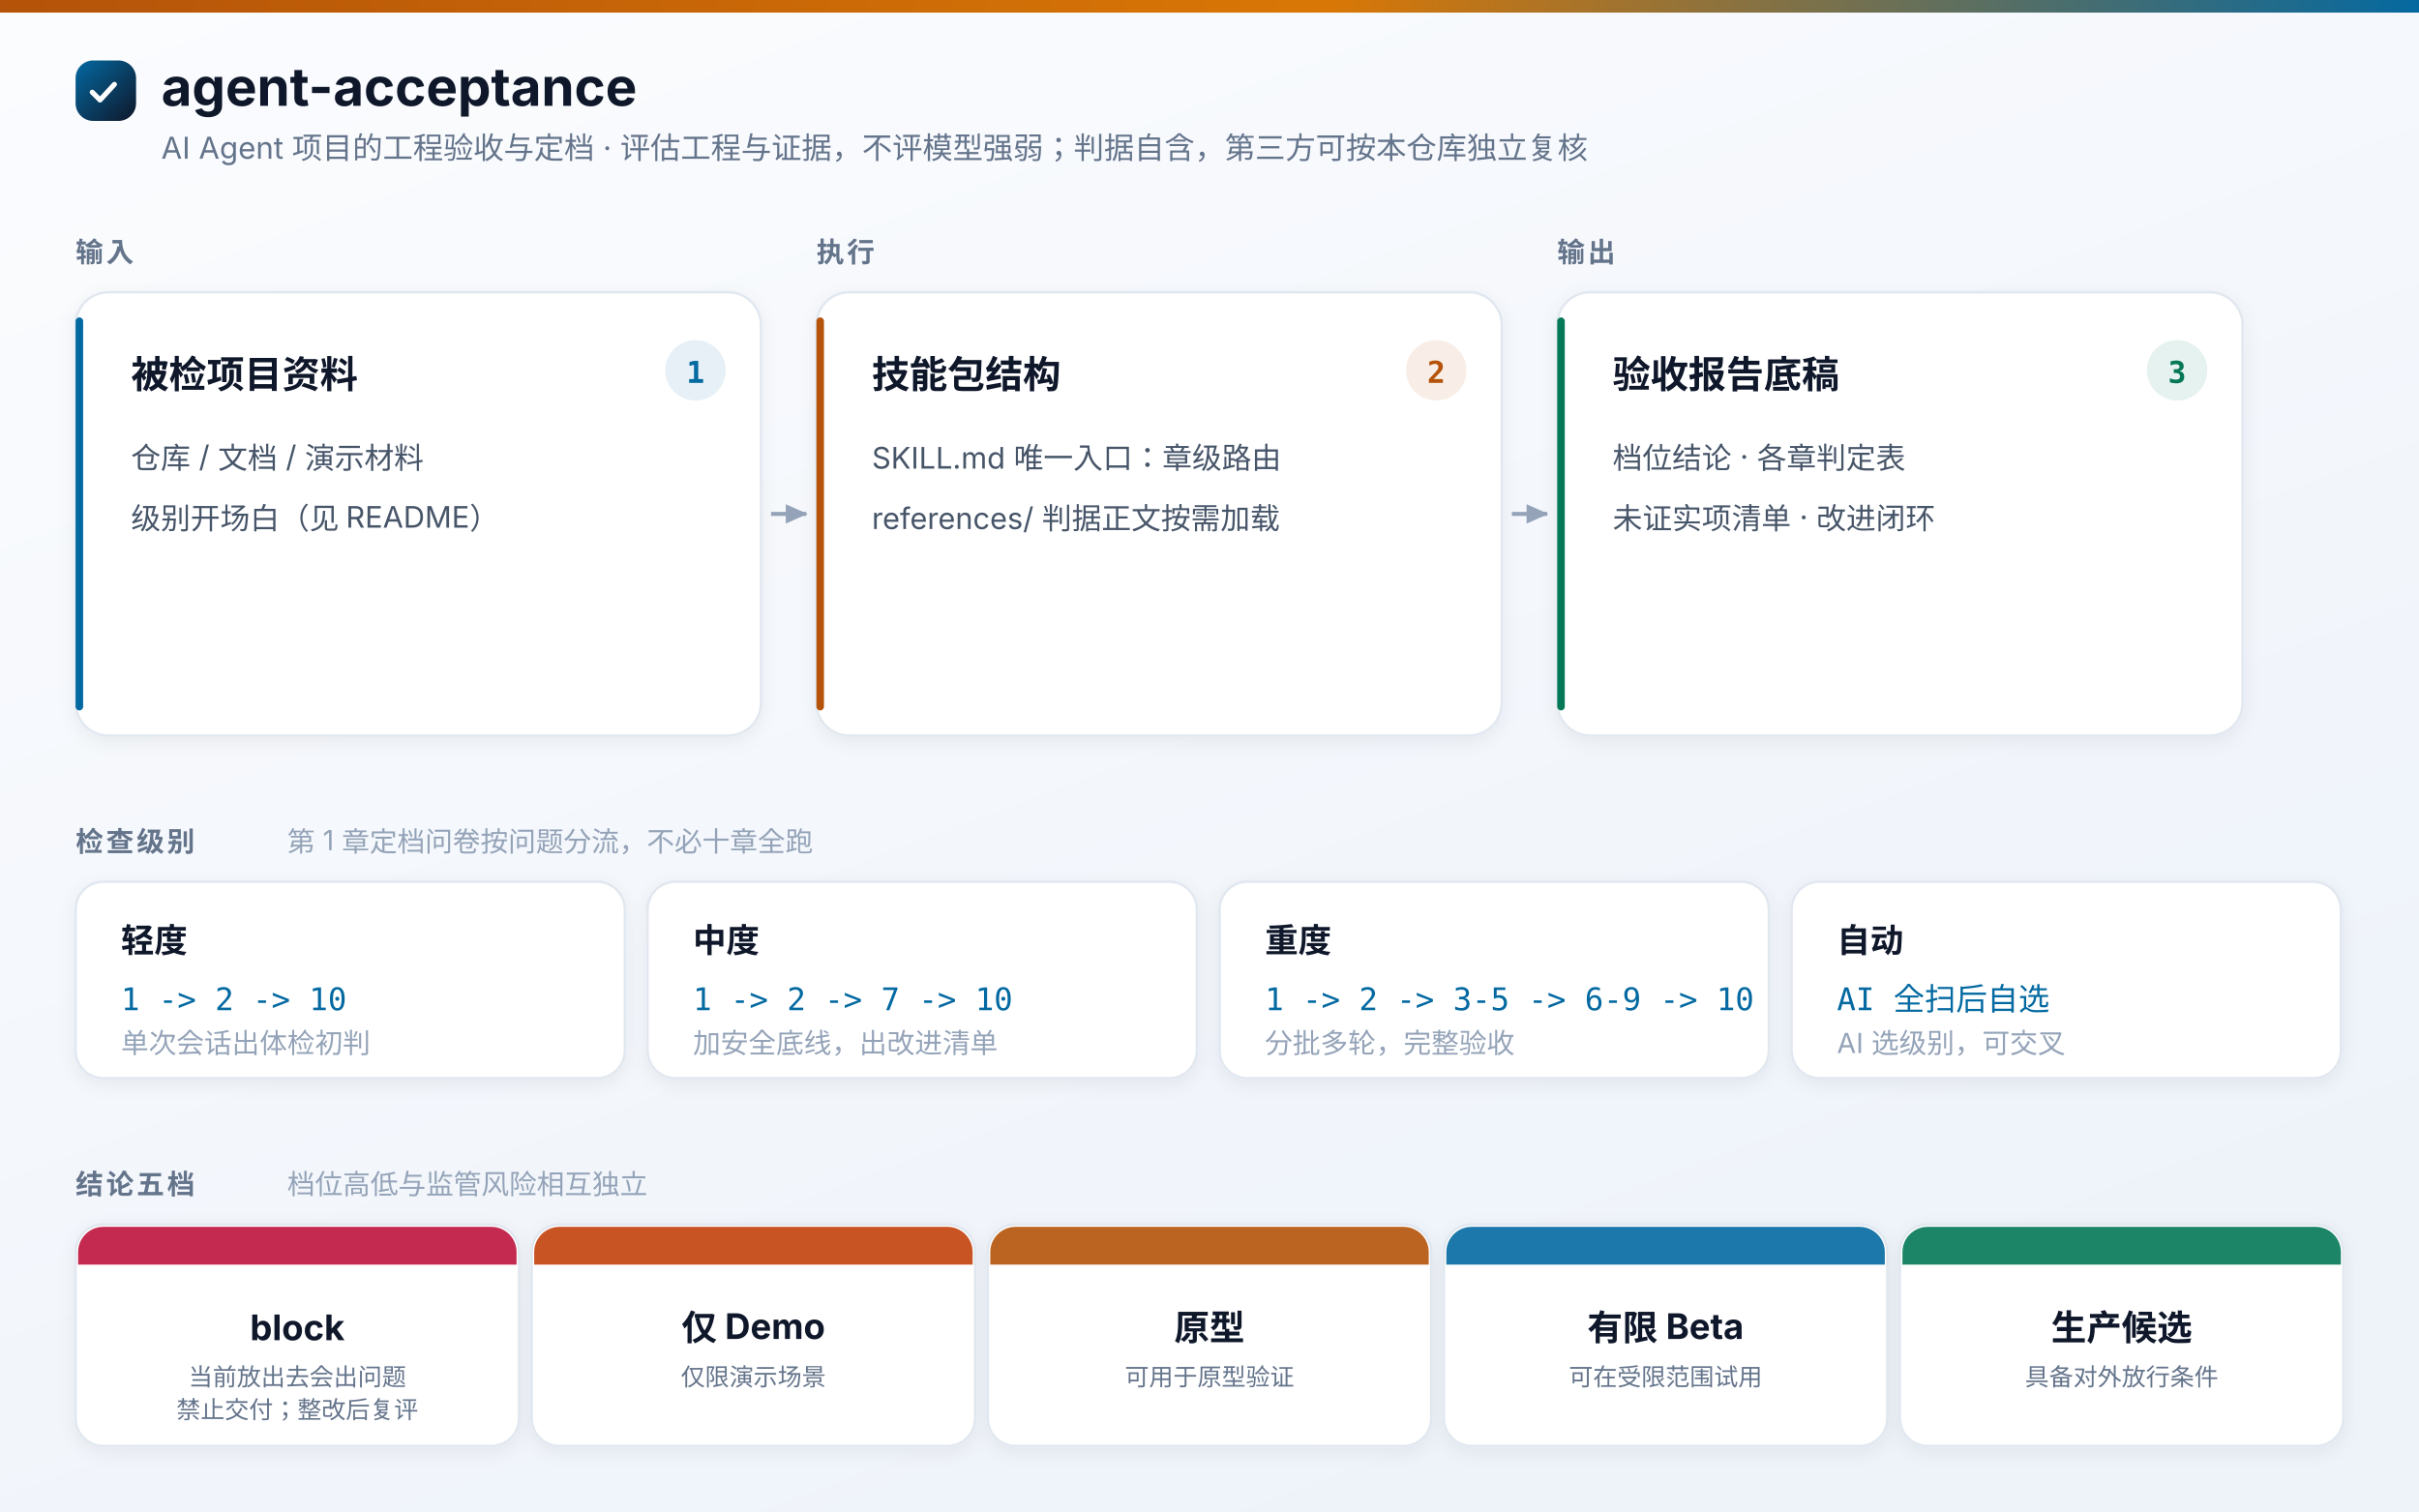
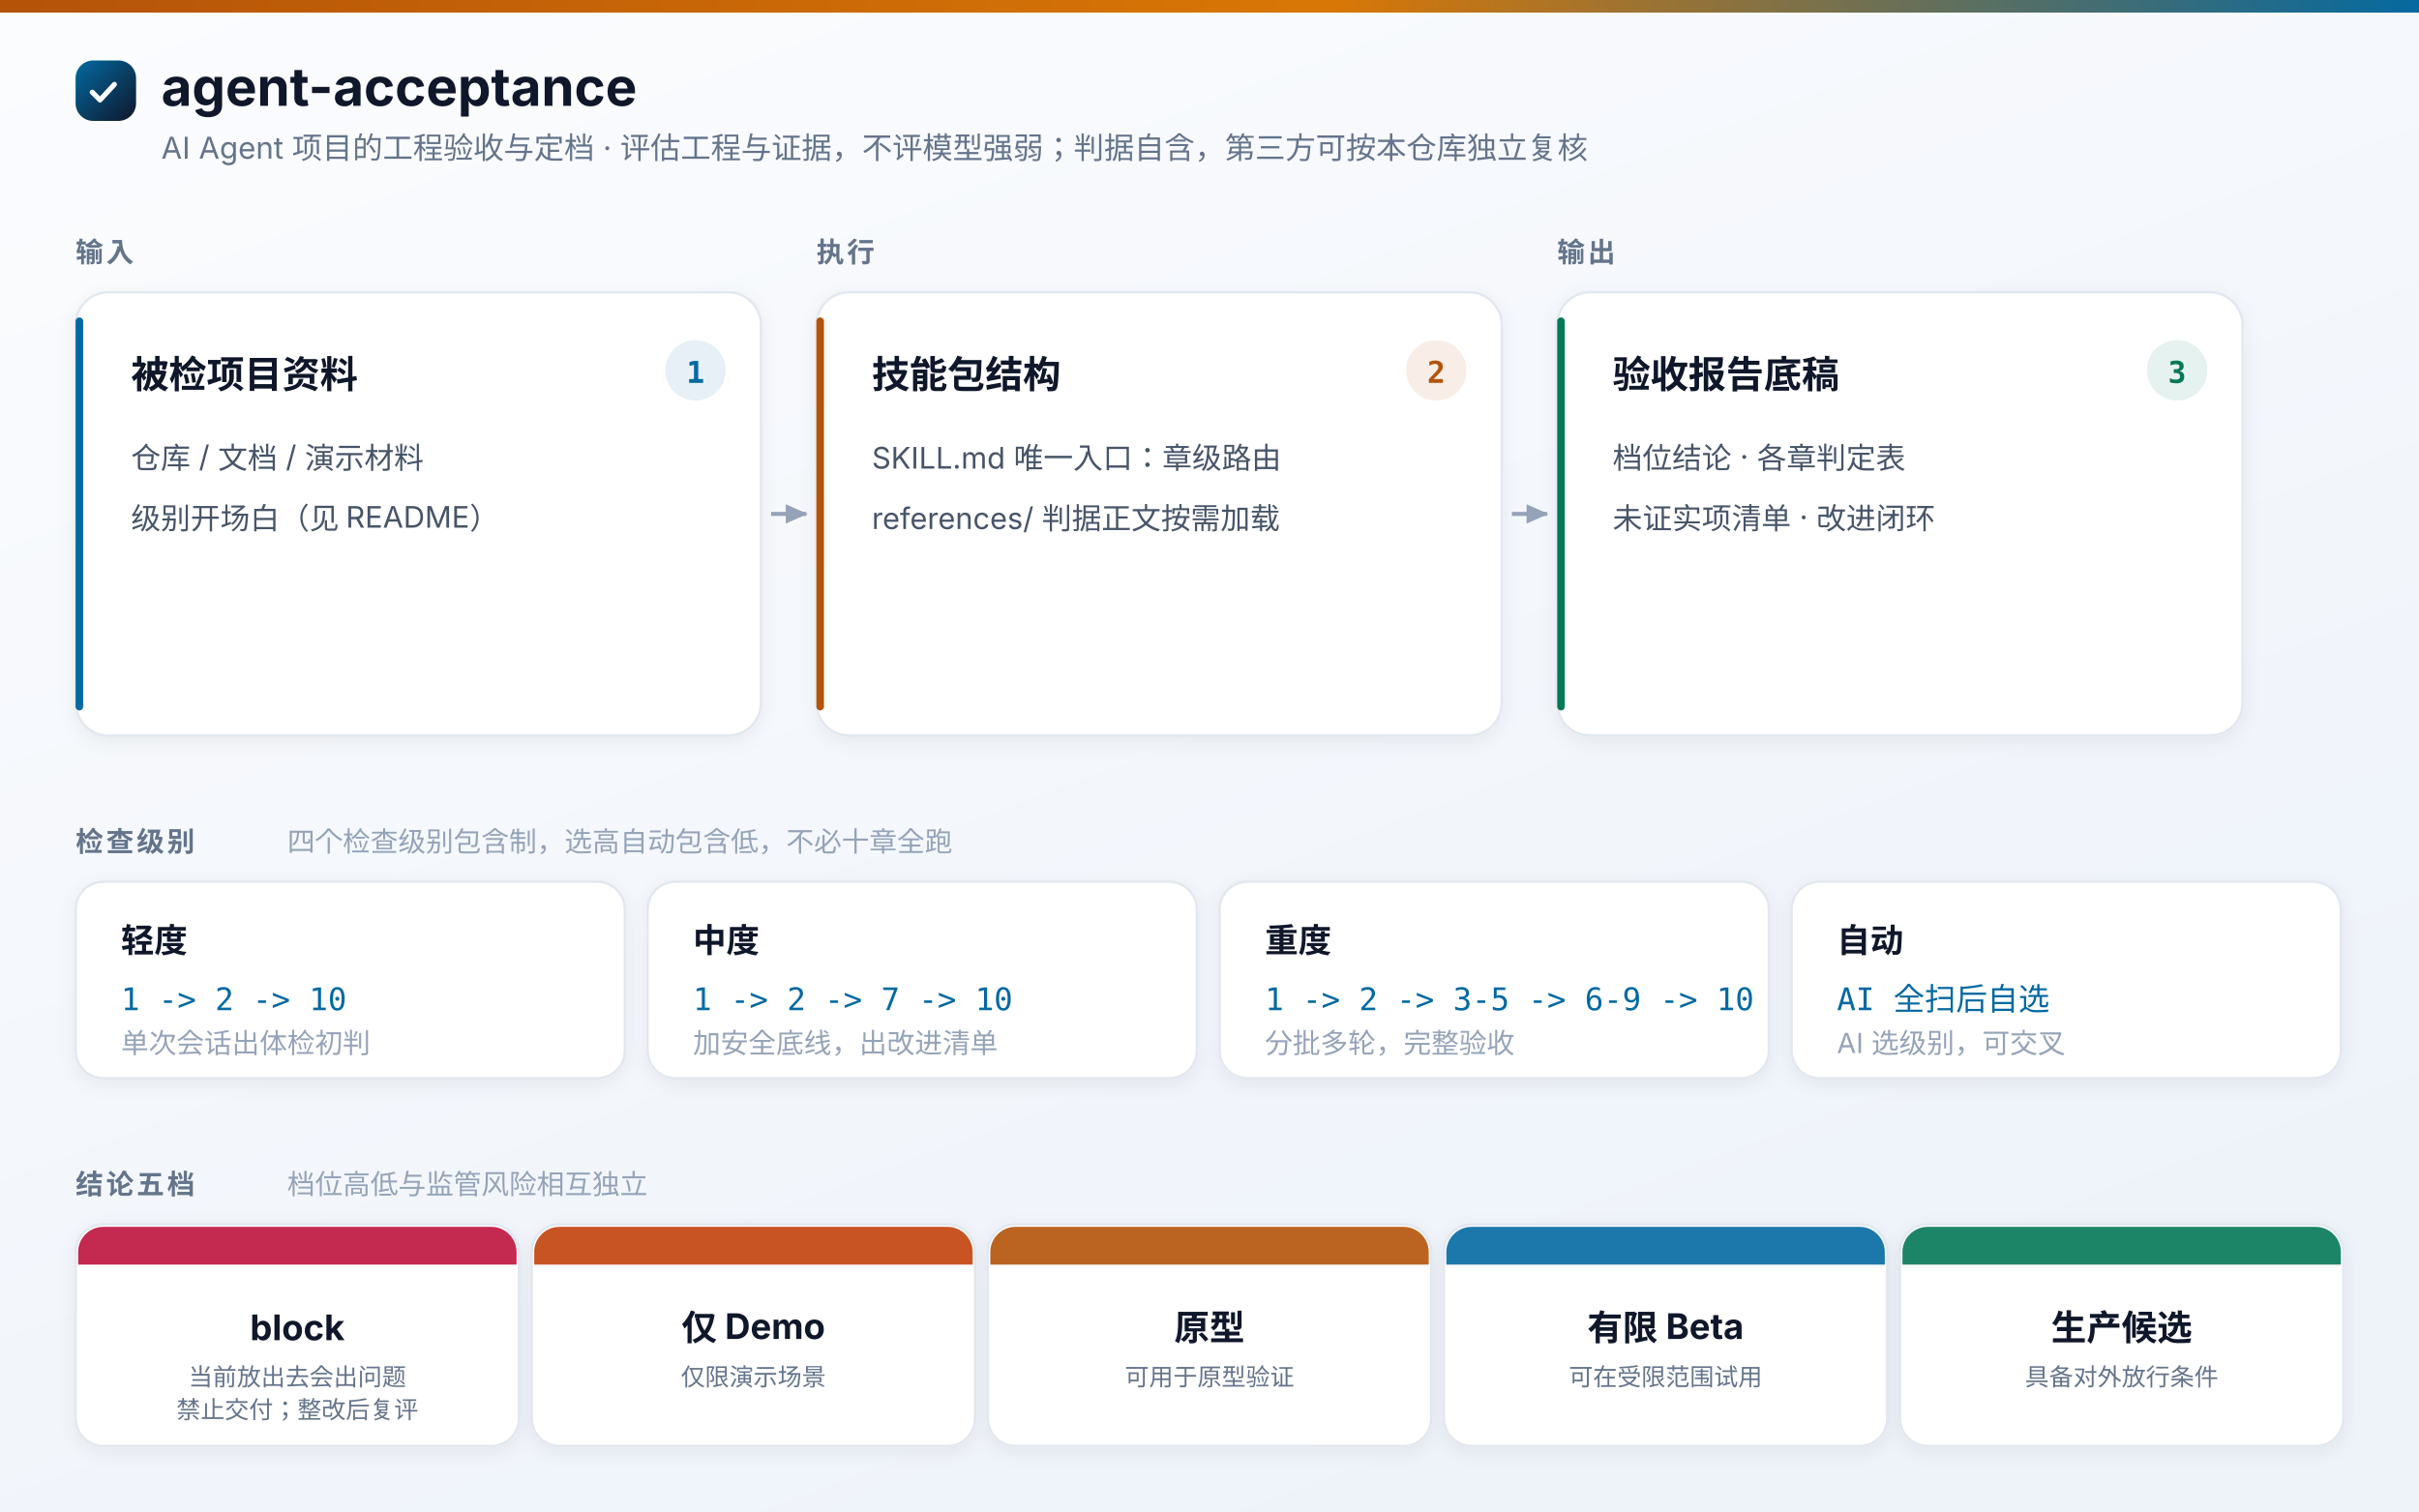
<svg xmlns="http://www.w3.org/2000/svg" width="960" height="600" viewBox="0 0 960 600" role="img" aria-label="agent-acceptance 体系总览：输入、执行、输出三泳道，四个检查级别与五档结论">
  <defs>
    <linearGradient id="pageBg" x1="0" y1="0" x2="0.6" y2="1">
      <stop offset="0%" stop-color="#fbfcfe" />
      <stop offset="100%" stop-color="#eef3fa" />
    </linearGradient>
    <linearGradient id="brandBar" x1="0" y1="0" x2="1" y2="0">
      <stop offset="0%" stop-color="#b45309" />
      <stop offset="55%" stop-color="#d97706" />
      <stop offset="100%" stop-color="#0369a1" />
    </linearGradient>
    <linearGradient id="brandMark" x1="0" y1="0" x2="1" y2="1">
      <stop offset="0%" stop-color="#0369a1" />
      <stop offset="100%" stop-color="#0f172a" />
    </linearGradient>
    <filter id="cardShadow" x="-10%" y="-10%" width="120%" height="130%">
      <feDropShadow dx="0" dy="2" stdDeviation="3.5" flood-color="#0f172a" flood-opacity="0.06" />
    </filter>
    <marker id="arw" viewBox="0 0 10 10" refX="8.5" refY="5" markerWidth="6" markerHeight="6" orient="auto-start-reverse">
      <path d="M 0 1 L 9 5 L 0 9 z" fill="#94a3b8" />
    </marker>
  </defs>
  <rect width="960" height="600" fill="url(#pageBg)" />
  <rect x="0" y="0" width="960" height="5" fill="url(#brandBar)" />
  <g>
    <rect x="30" y="24" width="24" height="24" rx="7" fill="url(#brandMark)" />
    <path d="M36.6 36.6 l3.1 3.1 5.7-6.2" stroke="#ffffff" stroke-width="2" fill="none" stroke-linecap="round" stroke-linejoin="round" />
  </g>
  <text x="64" y="42" font-family="-apple-system, BlinkMacSystemFont, 'Segoe UI', 'PingFang SC', 'Microsoft YaHei', 'Hiragino Sans GB', sans-serif" font-size="21" fill="#0f172a" font-weight="bold" text-anchor="start">agent-acceptance</text>
  <text x="64" y="63" font-family="-apple-system, BlinkMacSystemFont, 'Segoe UI', 'PingFang SC', 'Microsoft YaHei', 'Hiragino Sans GB', sans-serif" font-size="12" fill="#64748b" font-weight="normal" text-anchor="start">AI Agent 项目的工程验收与定档 · 评估工程与证据，不评模型强弱；判据自含，第三方可按本仓库独立复核</text>
  <text x="30" y="104" font-family="ui-monospace, SFMono-Regular, Menlo, Consolas, monospace" font-size="11" fill="#64748b" font-weight="bold" text-anchor="start" letter-spacing="0.1em">输入</text>
  <rect x="30" y="116" width="272" height="176" rx="13" fill="#ffffff" stroke="#e2e8f0" stroke-width="1" filter="url(#cardShadow)" />
  <path d="M31 129 a12 12 0 0 1 12 -12 h248 a12 12 0 0 1 12 12 v152 l0 0 h-270 z" fill="none" />
  <rect x="30" y="126" width="3" height="156" rx="1.5" fill="#0369a1" />
  <text x="52" y="154" font-family="-apple-system, BlinkMacSystemFont, 'Segoe UI', 'PingFang SC', 'Microsoft YaHei', 'Hiragino Sans GB', sans-serif" font-size="15" fill="#0f172a" font-weight="bold" text-anchor="start">被检项目资料</text>
  <circle cx="276" cy="147" r="12" fill="#0369a1" opacity="0.10" />
  <text x="276" y="152" font-family="ui-monospace, SFMono-Regular, Menlo, Consolas, monospace" font-size="12" fill="#0369a1" font-weight="bold" text-anchor="middle">1</text>
  <text x="52" y="186" font-family="-apple-system, BlinkMacSystemFont, 'Segoe UI', 'PingFang SC', 'Microsoft YaHei', 'Hiragino Sans GB', sans-serif" font-size="11.8" fill="#475569" font-weight="normal" text-anchor="start">仓库 / 文档 / 演示材料</text>
  <text x="52" y="210" font-family="-apple-system, BlinkMacSystemFont, 'Segoe UI', 'PingFang SC', 'Microsoft YaHei', 'Hiragino Sans GB', sans-serif" font-size="11.8" fill="#475569" font-weight="normal" text-anchor="start">级别开场白（见 README）</text>
  <path d="M306 204.0 L320 204.0" stroke="#94a3b8" stroke-width="1.6" fill="none" marker-end="url(#arw)" />
  <text x="324" y="104" font-family="ui-monospace, SFMono-Regular, Menlo, Consolas, monospace" font-size="11" fill="#64748b" font-weight="bold" text-anchor="start" letter-spacing="0.1em">执行</text>
  <rect x="324" y="116" width="272" height="176" rx="13" fill="#ffffff" stroke="#e2e8f0" stroke-width="1" filter="url(#cardShadow)" />
  <path d="M325 129 a12 12 0 0 1 12 -12 h248 a12 12 0 0 1 12 12 v152 l0 0 h-270 z" fill="none" />
  <rect x="324" y="126" width="3" height="156" rx="1.5" fill="#b45309" />
  <text x="346" y="154" font-family="-apple-system, BlinkMacSystemFont, 'Segoe UI', 'PingFang SC', 'Microsoft YaHei', 'Hiragino Sans GB', sans-serif" font-size="15" fill="#0f172a" font-weight="bold" text-anchor="start">技能包结构</text>
  <circle cx="570" cy="147" r="12" fill="#b45309" opacity="0.10" />
  <text x="570" y="152" font-family="ui-monospace, SFMono-Regular, Menlo, Consolas, monospace" font-size="12" fill="#b45309" font-weight="bold" text-anchor="middle">2</text>
  <text x="346" y="186" font-family="-apple-system, BlinkMacSystemFont, 'Segoe UI', 'PingFang SC', 'Microsoft YaHei', 'Hiragino Sans GB', sans-serif" font-size="11.8" fill="#475569" font-weight="normal" text-anchor="start">SKILL.md 唯一入口：章级路由</text>
  <text x="346" y="210" font-family="-apple-system, BlinkMacSystemFont, 'Segoe UI', 'PingFang SC', 'Microsoft YaHei', 'Hiragino Sans GB', sans-serif" font-size="11.8" fill="#475569" font-weight="normal" text-anchor="start">references/ 判据正文按需加载</text>
  <path d="M600 204.0 L614 204.0" stroke="#94a3b8" stroke-width="1.6" fill="none" marker-end="url(#arw)" />
  <text x="618" y="104" font-family="ui-monospace, SFMono-Regular, Menlo, Consolas, monospace" font-size="11" fill="#64748b" font-weight="bold" text-anchor="start" letter-spacing="0.1em">输出</text>
  <rect x="618" y="116" width="272" height="176" rx="13" fill="#ffffff" stroke="#e2e8f0" stroke-width="1" filter="url(#cardShadow)" />
  <path d="M619 129 a12 12 0 0 1 12 -12 h248 a12 12 0 0 1 12 12 v152 l0 0 h-270 z" fill="none" />
  <rect x="618" y="126" width="3" height="156" rx="1.5" fill="#047857" />
  <text x="640" y="154" font-family="-apple-system, BlinkMacSystemFont, 'Segoe UI', 'PingFang SC', 'Microsoft YaHei', 'Hiragino Sans GB', sans-serif" font-size="15" fill="#0f172a" font-weight="bold" text-anchor="start">验收报告底稿</text>
  <circle cx="864" cy="147" r="12" fill="#047857" opacity="0.10" />
  <text x="864" y="152" font-family="ui-monospace, SFMono-Regular, Menlo, Consolas, monospace" font-size="12" fill="#047857" font-weight="bold" text-anchor="middle">3</text>
  <text x="640" y="186" font-family="-apple-system, BlinkMacSystemFont, 'Segoe UI', 'PingFang SC', 'Microsoft YaHei', 'Hiragino Sans GB', sans-serif" font-size="11.8" fill="#475569" font-weight="normal" text-anchor="start">档位结论 · 各章判定表</text>
  <text x="640" y="210" font-family="-apple-system, BlinkMacSystemFont, 'Segoe UI', 'PingFang SC', 'Microsoft YaHei', 'Hiragino Sans GB', sans-serif" font-size="11.8" fill="#475569" font-weight="normal" text-anchor="start">未证实项清单 · 改进闭环</text>
  <text x="30" y="338" font-family="ui-monospace, SFMono-Regular, Menlo, Consolas, monospace" font-size="11" fill="#64748b" font-weight="bold" text-anchor="start" letter-spacing="0.1em">检查级别</text>
-   <text x="114" y="338" font-family="-apple-system, BlinkMacSystemFont, 'Segoe UI', 'PingFang SC', 'Microsoft YaHei', 'Hiragino Sans GB', sans-serif" font-size="11" fill="#94a3b8" font-weight="normal" text-anchor="start">第 1 章定档问卷按问题分流，不必十章全跑</text>
+   <text x="114" y="338" font-family="-apple-system, BlinkMacSystemFont, 'Segoe UI', 'PingFang SC', 'Microsoft YaHei', 'Hiragino Sans GB', sans-serif" font-size="11" fill="#94a3b8" font-weight="normal" text-anchor="start">四个检查级别包含制，选高自动包含低，不必十章全跑</text>
  <rect x="30" y="350" width="218" height="78" rx="11" fill="#ffffff" stroke="#e2e8f0" stroke-width="1" filter="url(#cardShadow)" />
  <text x="48" y="378" font-family="-apple-system, BlinkMacSystemFont, 'Segoe UI', 'PingFang SC', 'Microsoft YaHei', 'Hiragino Sans GB', sans-serif" font-size="13.2" fill="#0f172a" font-weight="bold" text-anchor="start">轻度</text>
  <text x="48" y="401" font-family="ui-monospace, SFMono-Regular, Menlo, Consolas, monospace" font-size="12.4" fill="#0369a1" font-weight="normal" text-anchor="start">1 -&gt; 2 -&gt; 10</text>
  <text x="48" y="418" font-family="-apple-system, BlinkMacSystemFont, 'Segoe UI', 'PingFang SC', 'Microsoft YaHei', 'Hiragino Sans GB', sans-serif" font-size="11" fill="#94a3b8" font-weight="normal" text-anchor="start">单次会话出体检初判</text>
  <rect x="257" y="350" width="218" height="78" rx="11" fill="#ffffff" stroke="#e2e8f0" stroke-width="1" filter="url(#cardShadow)" />
  <text x="275" y="378" font-family="-apple-system, BlinkMacSystemFont, 'Segoe UI', 'PingFang SC', 'Microsoft YaHei', 'Hiragino Sans GB', sans-serif" font-size="13.2" fill="#0f172a" font-weight="bold" text-anchor="start">中度</text>
  <text x="275" y="401" font-family="ui-monospace, SFMono-Regular, Menlo, Consolas, monospace" font-size="12.4" fill="#0369a1" font-weight="normal" text-anchor="start">1 -&gt; 2 -&gt; 7 -&gt; 10</text>
  <text x="275" y="418" font-family="-apple-system, BlinkMacSystemFont, 'Segoe UI', 'PingFang SC', 'Microsoft YaHei', 'Hiragino Sans GB', sans-serif" font-size="11" fill="#94a3b8" font-weight="normal" text-anchor="start">加安全底线，出改进清单</text>
  <rect x="484" y="350" width="218" height="78" rx="11" fill="#ffffff" stroke="#e2e8f0" stroke-width="1" filter="url(#cardShadow)" />
  <text x="502" y="378" font-family="-apple-system, BlinkMacSystemFont, 'Segoe UI', 'PingFang SC', 'Microsoft YaHei', 'Hiragino Sans GB', sans-serif" font-size="13.2" fill="#0f172a" font-weight="bold" text-anchor="start">重度</text>
  <text x="502" y="401" font-family="ui-monospace, SFMono-Regular, Menlo, Consolas, monospace" font-size="12.4" fill="#0369a1" font-weight="normal" text-anchor="start">1 -&gt; 2 -&gt; 3-5 -&gt; 6-9 -&gt; 10</text>
  <text x="502" y="418" font-family="-apple-system, BlinkMacSystemFont, 'Segoe UI', 'PingFang SC', 'Microsoft YaHei', 'Hiragino Sans GB', sans-serif" font-size="11" fill="#94a3b8" font-weight="normal" text-anchor="start">分批多轮，完整验收</text>
  <rect x="711" y="350" width="218" height="78" rx="11" fill="#ffffff" stroke="#e2e8f0" stroke-width="1" filter="url(#cardShadow)" />
  <text x="729" y="378" font-family="-apple-system, BlinkMacSystemFont, 'Segoe UI', 'PingFang SC', 'Microsoft YaHei', 'Hiragino Sans GB', sans-serif" font-size="13.2" fill="#0f172a" font-weight="bold" text-anchor="start">自动</text>
  <text x="729" y="401" font-family="ui-monospace, SFMono-Regular, Menlo, Consolas, monospace" font-size="12.4" fill="#0369a1" font-weight="normal" text-anchor="start">AI 全扫后自选</text>
  <text x="729" y="418" font-family="-apple-system, BlinkMacSystemFont, 'Segoe UI', 'PingFang SC', 'Microsoft YaHei', 'Hiragino Sans GB', sans-serif" font-size="11" fill="#94a3b8" font-weight="normal" text-anchor="start">AI 选级别，可交叉</text>
  <text x="30" y="474" font-family="ui-monospace, SFMono-Regular, Menlo, Consolas, monospace" font-size="11" fill="#64748b" font-weight="bold" text-anchor="start" letter-spacing="0.1em">结论五档</text>
  <text x="114" y="474" font-family="-apple-system, BlinkMacSystemFont, 'Segoe UI', 'PingFang SC', 'Microsoft YaHei', 'Hiragino Sans GB', sans-serif" font-size="11" fill="#94a3b8" font-weight="normal" text-anchor="start">档位高低与监管风险相互独立</text>
  <rect x="30.0" y="486" width="176" height="88" rx="11" fill="#ffffff" stroke="#e2e8f0" stroke-width="1" filter="url(#cardShadow)" />
  <path d="M31.0 497 a10 10 0 0 1 10 -10 h154 a10 10 0 0 1 10 10 v5 h-174 z" fill="#be123c" opacity="0.9" />
  <text x="118.0" y="532" font-family="-apple-system, BlinkMacSystemFont, 'Segoe UI', 'PingFang SC', 'Microsoft YaHei', 'Hiragino Sans GB', sans-serif" font-size="14" fill="#0f172a" font-weight="bold" text-anchor="middle">block</text>
  <text x="118.0" y="550" font-family="-apple-system, BlinkMacSystemFont, 'Segoe UI', 'PingFang SC', 'Microsoft YaHei', 'Hiragino Sans GB', sans-serif" font-size="9.6" fill="#64748b" font-weight="normal" text-anchor="middle">当前放出去会出问题</text>
  <text x="118.0" y="563" font-family="-apple-system, BlinkMacSystemFont, 'Segoe UI', 'PingFang SC', 'Microsoft YaHei', 'Hiragino Sans GB', sans-serif" font-size="9.6" fill="#64748b" font-weight="normal" text-anchor="middle">禁止交付；整改后复评</text>
  <rect x="211.0" y="486" width="176" height="88" rx="11" fill="#ffffff" stroke="#e2e8f0" stroke-width="1" filter="url(#cardShadow)" />
  <path d="M212.0 497 a10 10 0 0 1 10 -10 h154 a10 10 0 0 1 10 10 v5 h-174 z" fill="#c2410c" opacity="0.9" />
  <text x="299.0" y="532" font-family="-apple-system, BlinkMacSystemFont, 'Segoe UI', 'PingFang SC', 'Microsoft YaHei', 'Hiragino Sans GB', sans-serif" font-size="14" fill="#0f172a" font-weight="bold" text-anchor="middle">仅 Demo</text>
  <text x="299.0" y="550" font-family="-apple-system, BlinkMacSystemFont, 'Segoe UI', 'PingFang SC', 'Microsoft YaHei', 'Hiragino Sans GB', sans-serif" font-size="9.6" fill="#64748b" font-weight="normal" text-anchor="middle">仅限演示场景</text>
  <rect x="392.0" y="486" width="176" height="88" rx="11" fill="#ffffff" stroke="#e2e8f0" stroke-width="1" filter="url(#cardShadow)" />
  <path d="M393.0 497 a10 10 0 0 1 10 -10 h154 a10 10 0 0 1 10 10 v5 h-174 z" fill="#b45309" opacity="0.9" />
  <text x="480.0" y="532" font-family="-apple-system, BlinkMacSystemFont, 'Segoe UI', 'PingFang SC', 'Microsoft YaHei', 'Hiragino Sans GB', sans-serif" font-size="14" fill="#0f172a" font-weight="bold" text-anchor="middle">原型</text>
  <text x="480.0" y="550" font-family="-apple-system, BlinkMacSystemFont, 'Segoe UI', 'PingFang SC', 'Microsoft YaHei', 'Hiragino Sans GB', sans-serif" font-size="9.6" fill="#64748b" font-weight="normal" text-anchor="middle">可用于原型验证</text>
  <rect x="573.0" y="486" width="176" height="88" rx="11" fill="#ffffff" stroke="#e2e8f0" stroke-width="1" filter="url(#cardShadow)" />
  <path d="M574.0 497 a10 10 0 0 1 10 -10 h154 a10 10 0 0 1 10 10 v5 h-174 z" fill="#0369a1" opacity="0.9" />
  <text x="661.0" y="532" font-family="-apple-system, BlinkMacSystemFont, 'Segoe UI', 'PingFang SC', 'Microsoft YaHei', 'Hiragino Sans GB', sans-serif" font-size="14" fill="#0f172a" font-weight="bold" text-anchor="middle">有限 Beta</text>
  <text x="661.0" y="550" font-family="-apple-system, BlinkMacSystemFont, 'Segoe UI', 'PingFang SC', 'Microsoft YaHei', 'Hiragino Sans GB', sans-serif" font-size="9.6" fill="#64748b" font-weight="normal" text-anchor="middle">可在受限范围试用</text>
  <rect x="754.0" y="486" width="176" height="88" rx="11" fill="#ffffff" stroke="#e2e8f0" stroke-width="1" filter="url(#cardShadow)" />
  <path d="M755.0 497 a10 10 0 0 1 10 -10 h154 a10 10 0 0 1 10 10 v5 h-174 z" fill="#047857" opacity="0.9" />
  <text x="842.0" y="532" font-family="-apple-system, BlinkMacSystemFont, 'Segoe UI', 'PingFang SC', 'Microsoft YaHei', 'Hiragino Sans GB', sans-serif" font-size="14" fill="#0f172a" font-weight="bold" text-anchor="middle">生产候选</text>
  <text x="842.0" y="550" font-family="-apple-system, BlinkMacSystemFont, 'Segoe UI', 'PingFang SC', 'Microsoft YaHei', 'Hiragino Sans GB', sans-serif" font-size="9.6" fill="#64748b" font-weight="normal" text-anchor="middle">具备对外放行条件</text>
</svg>
